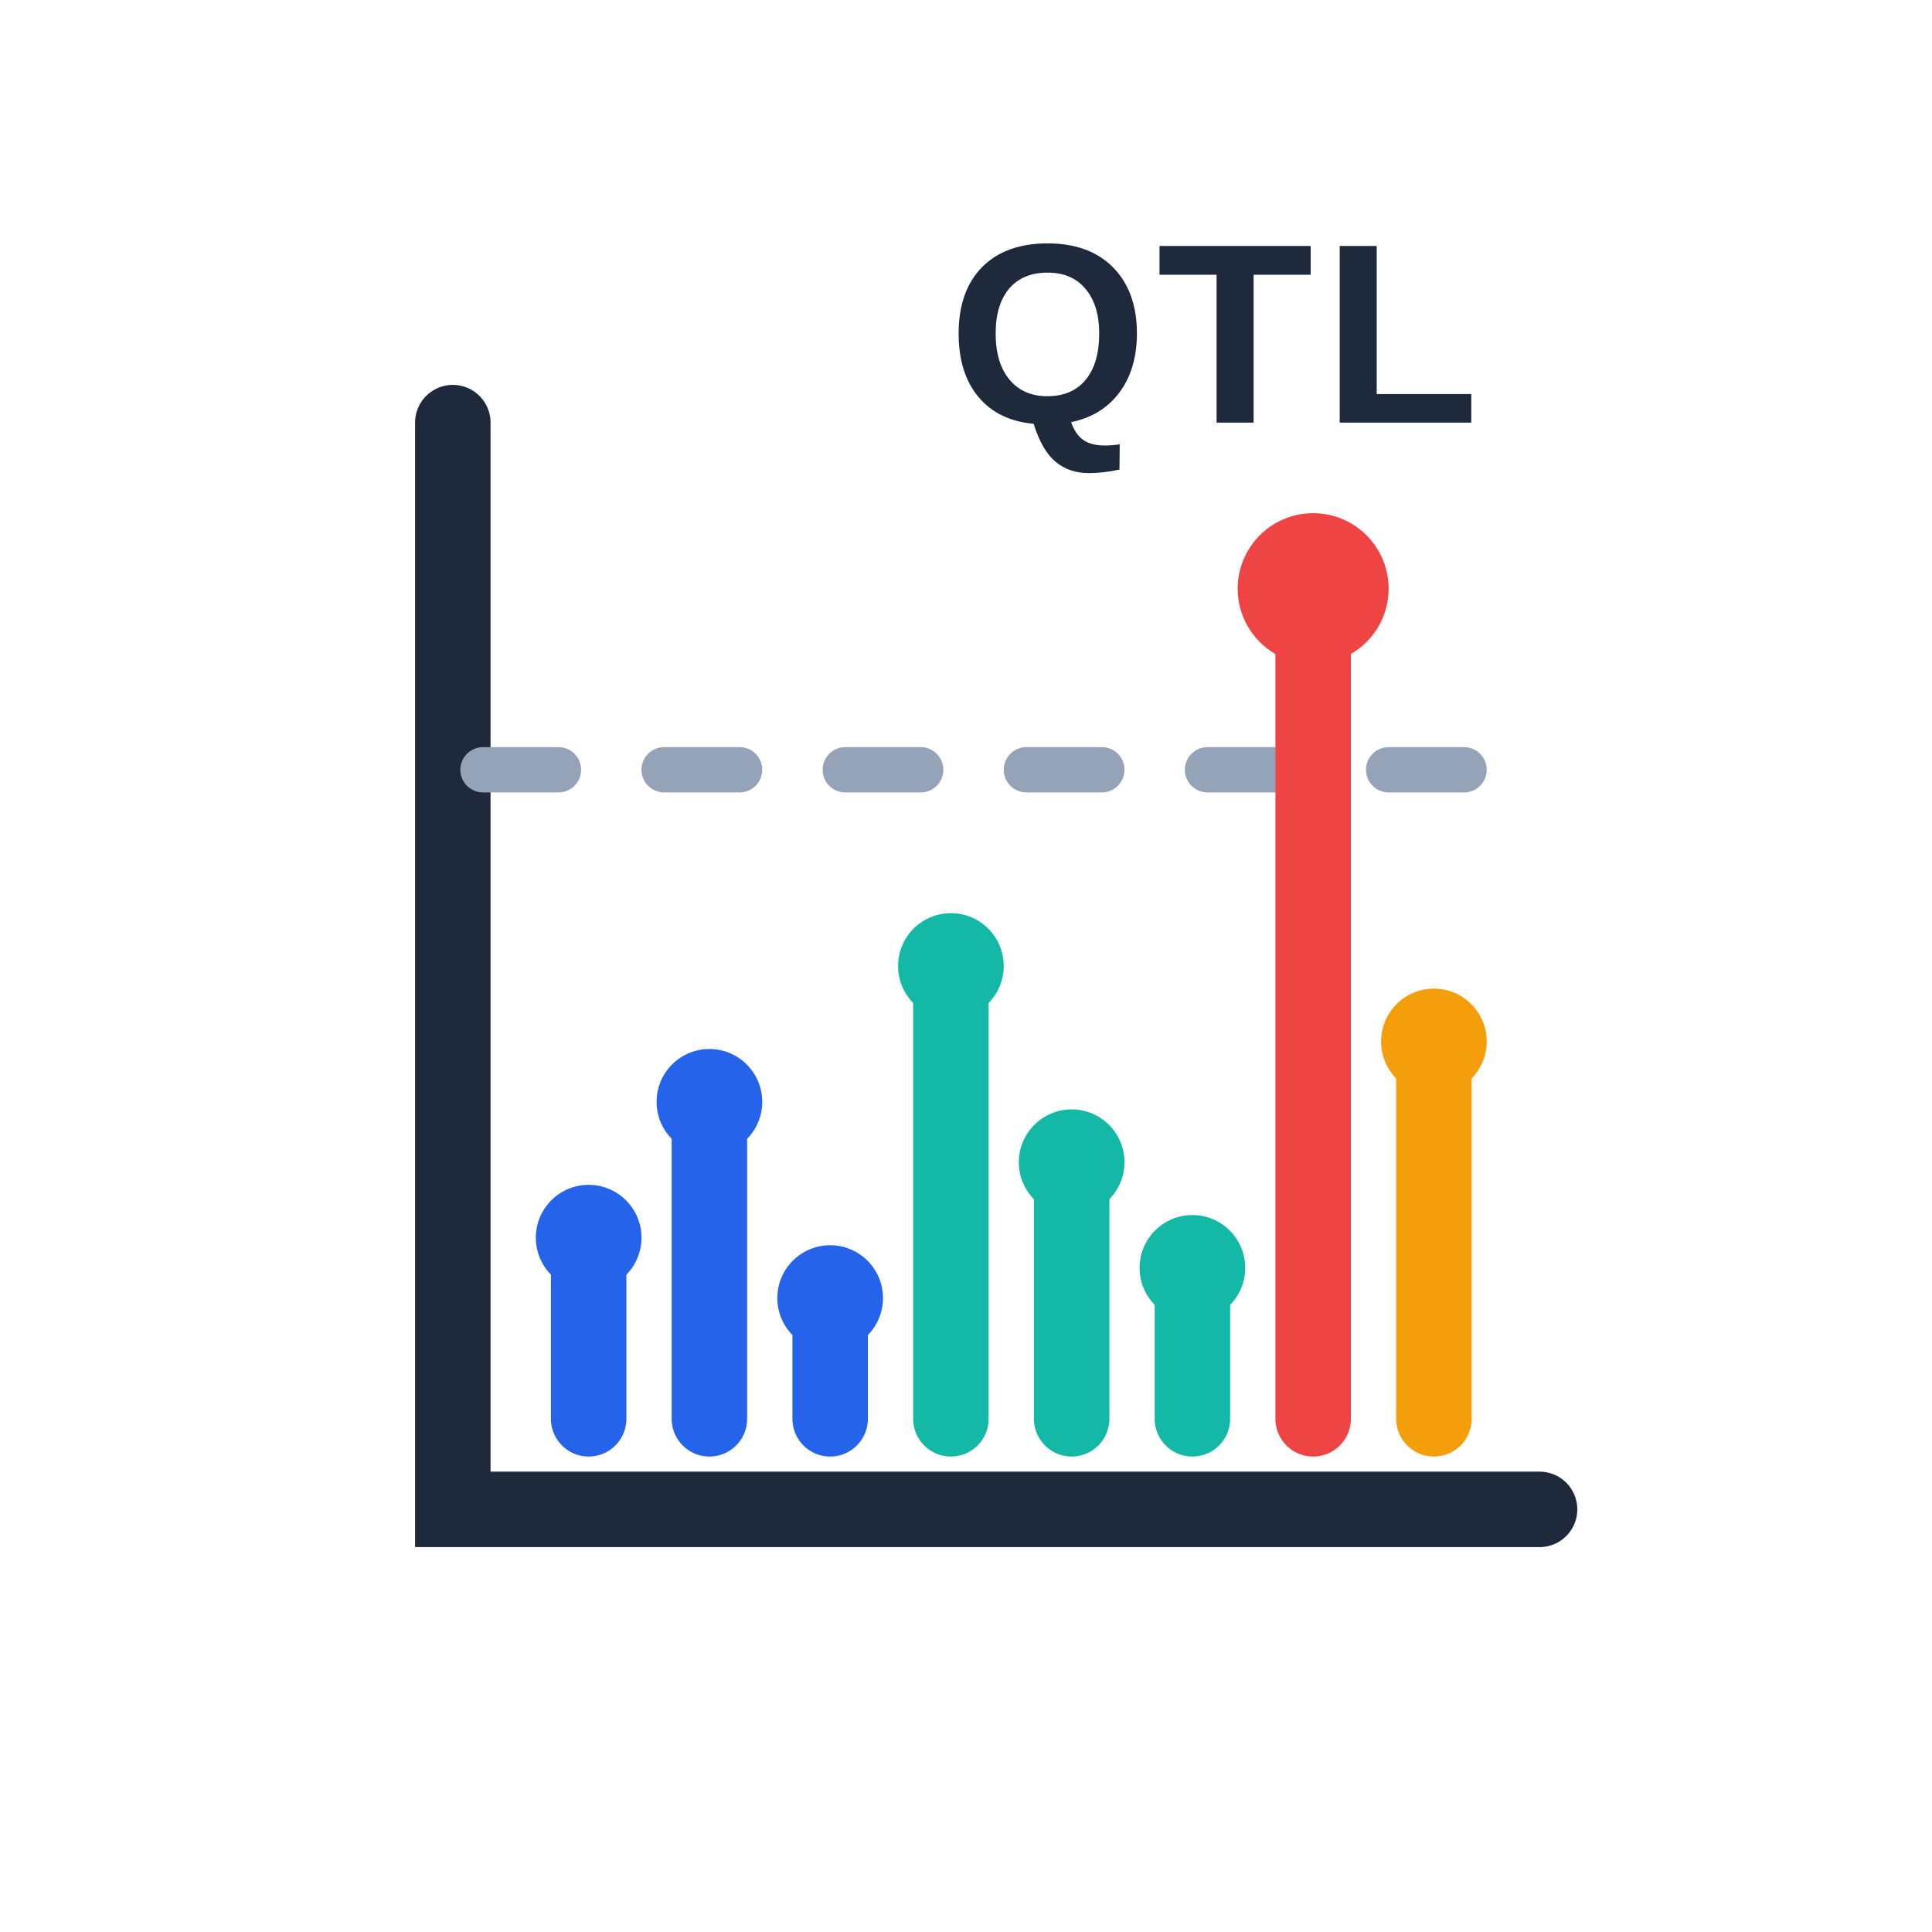
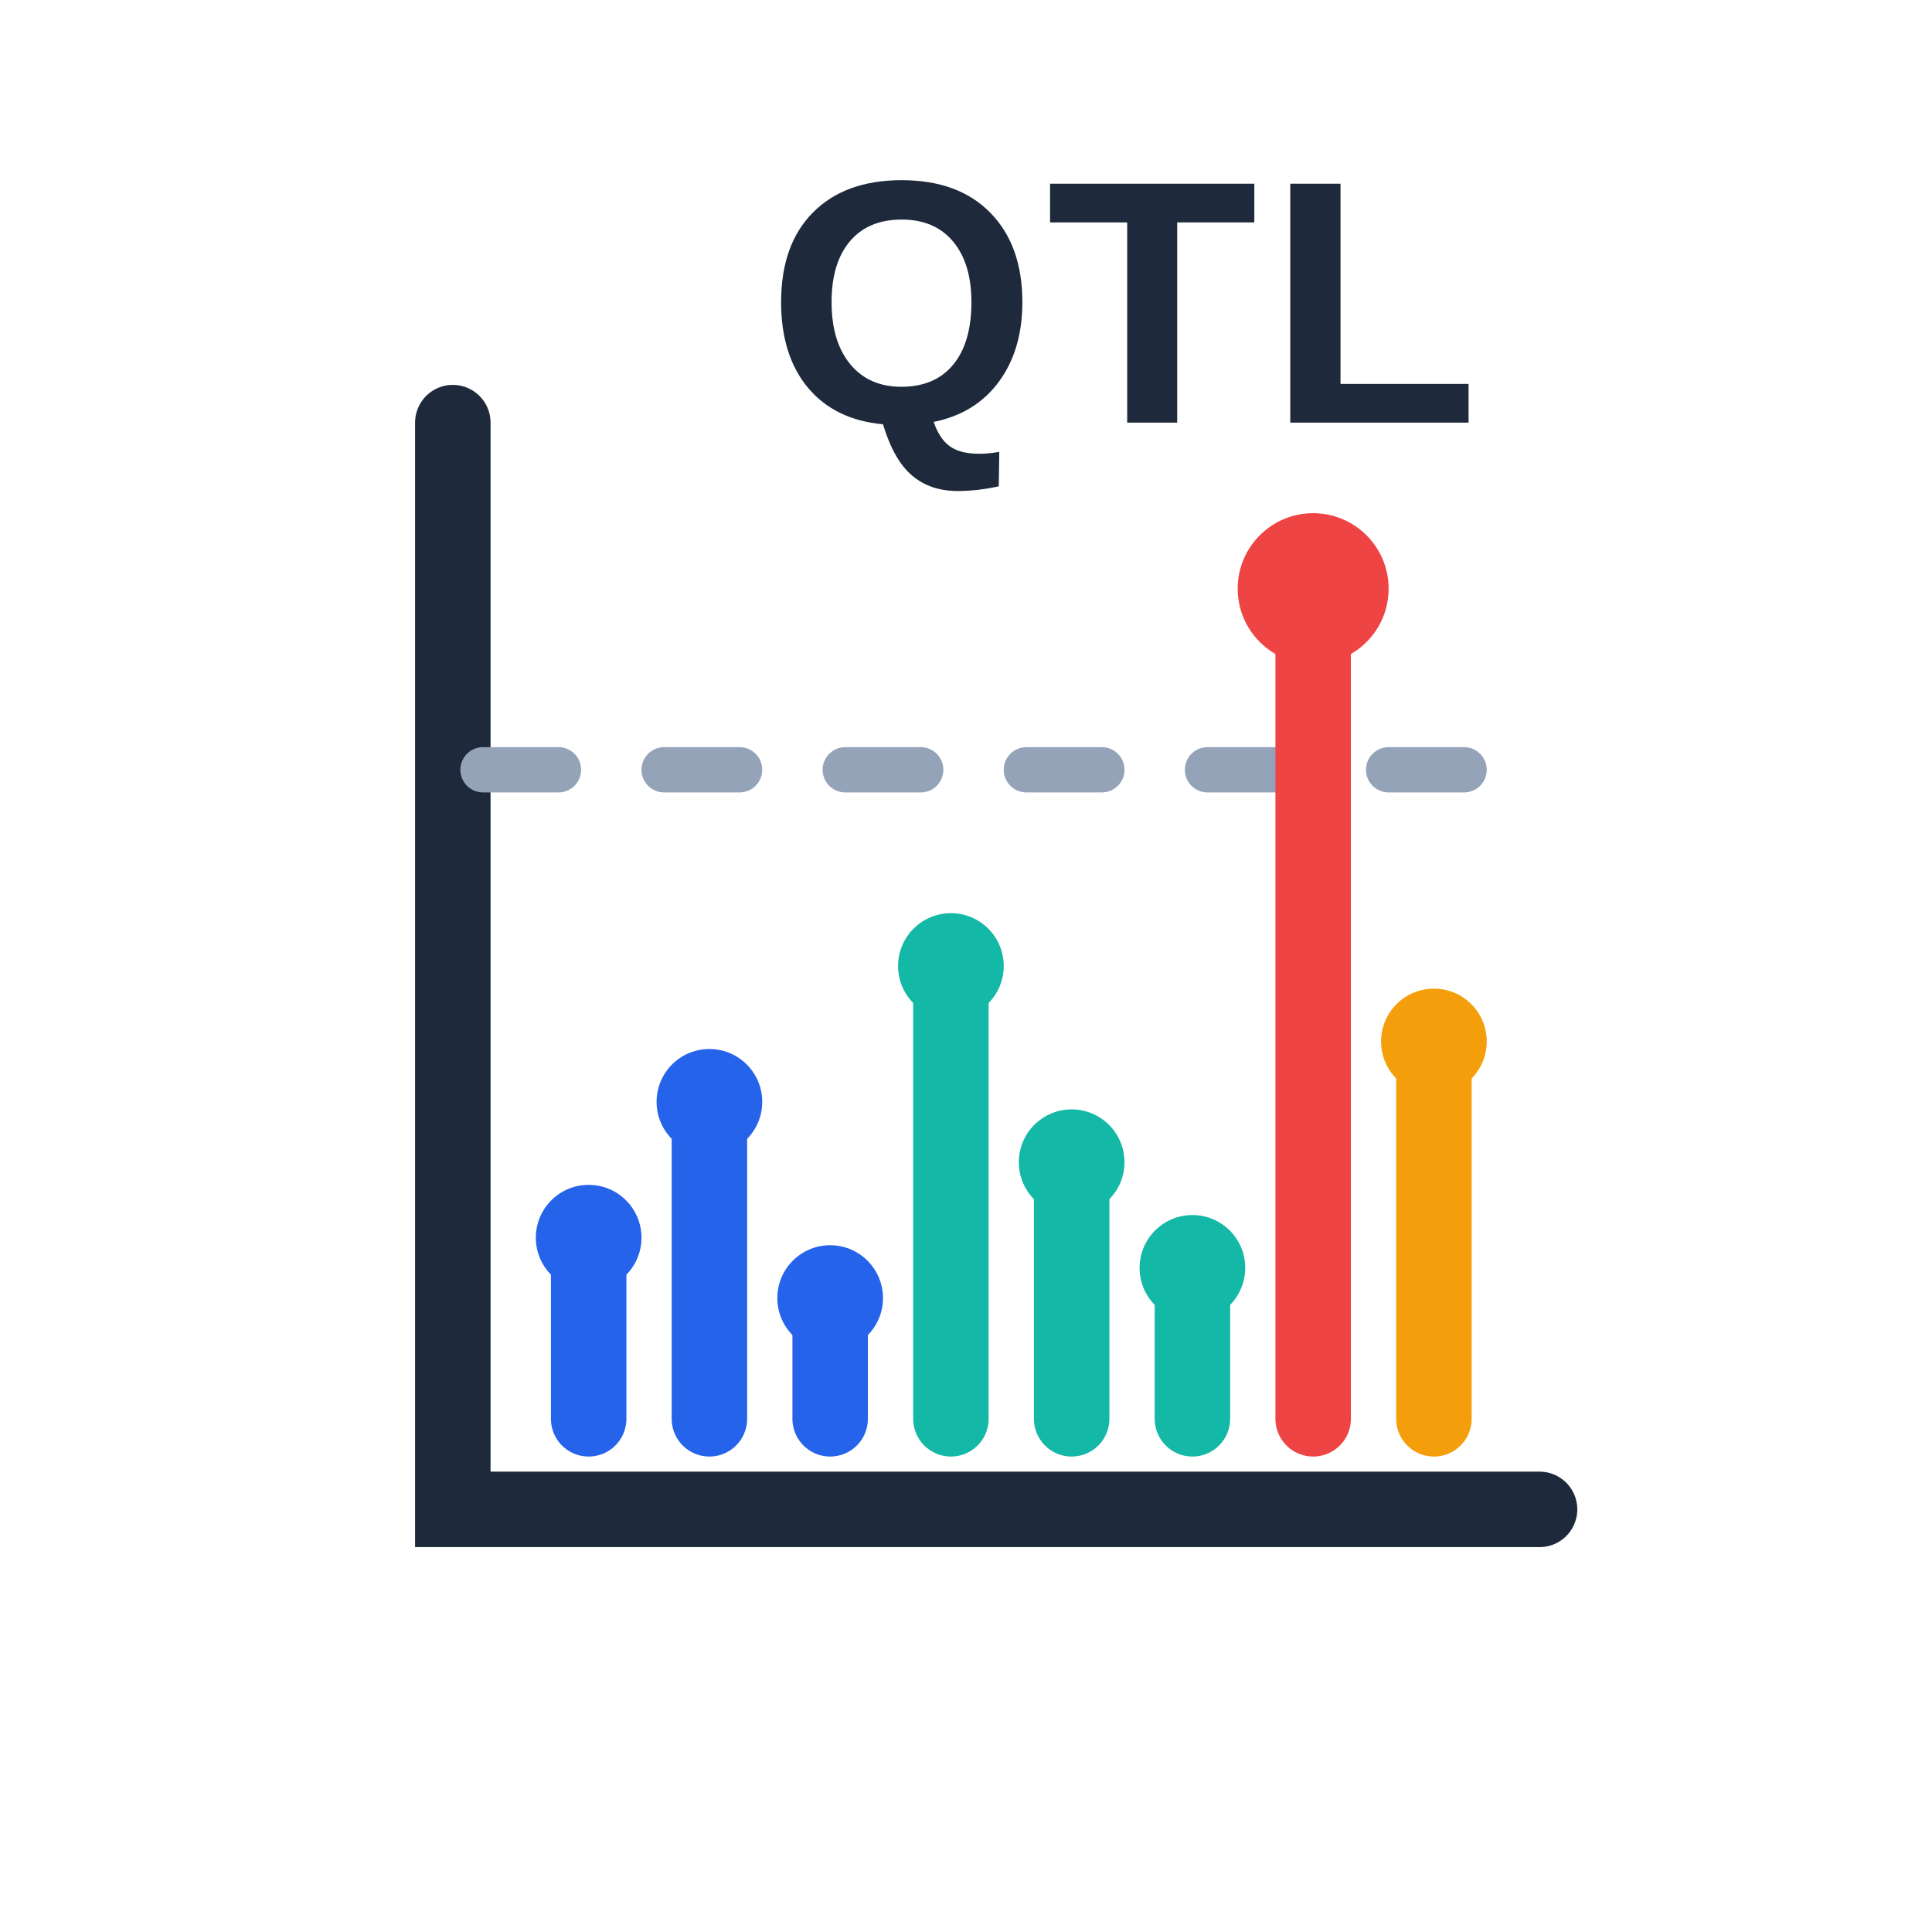
<svg xmlns="http://www.w3.org/2000/svg" viewBox="0 0 128 128" role="img" aria-label="QTL Manhattan plot logo">
  <path d="M30 28v72h72" fill="none" stroke="#1E293B" stroke-width="5" stroke-linecap="round" />
  <path d="M32 51h68" fill="none" stroke="#94A3B8" stroke-width="3" stroke-linecap="round" stroke-dasharray="5 7" />
-   <text x="98" y="28" fill="#1E293B" font-family="Arial, Helvetica, sans-serif" font-size="17" font-weight="700" text-anchor="end" letter-spacing=".6">QTL</text>
+   <text x="98" y="28" fill="#1E293B" font-family="Arial, Helvetica, sans-serif" font-size="23" font-weight="700" text-anchor="end" letter-spacing=".6">QTL</text>
  <g stroke-linecap="round" stroke-width="5">
    <path d="M39 94V82" stroke="#2563EB" />
    <path d="M47 94V73" stroke="#2563EB" />
    <path d="M55 94V86" stroke="#2563EB" />
    <path d="M63 94V64" stroke="#14B8A6" />
    <path d="M71 94V77" stroke="#14B8A6" />
    <path d="M79 94V84" stroke="#14B8A6" />
    <path d="M87 94V39" stroke="#EF4444" />
    <path d="M95 94V69" stroke="#F59E0B" />
  </g>
  <g>
    <circle cx="39" cy="82" r="3.5" fill="#2563EB" />
    <circle cx="47" cy="73" r="3.5" fill="#2563EB" />
    <circle cx="55" cy="86" r="3.5" fill="#2563EB" />
    <circle cx="63" cy="64" r="3.5" fill="#14B8A6" />
    <circle cx="71" cy="77" r="3.5" fill="#14B8A6" />
    <circle cx="79" cy="84" r="3.5" fill="#14B8A6" />
    <circle cx="87" cy="39" r="5" fill="#EF4444" />
    <circle cx="95" cy="69" r="3.5" fill="#F59E0B" />
  </g>
</svg>
